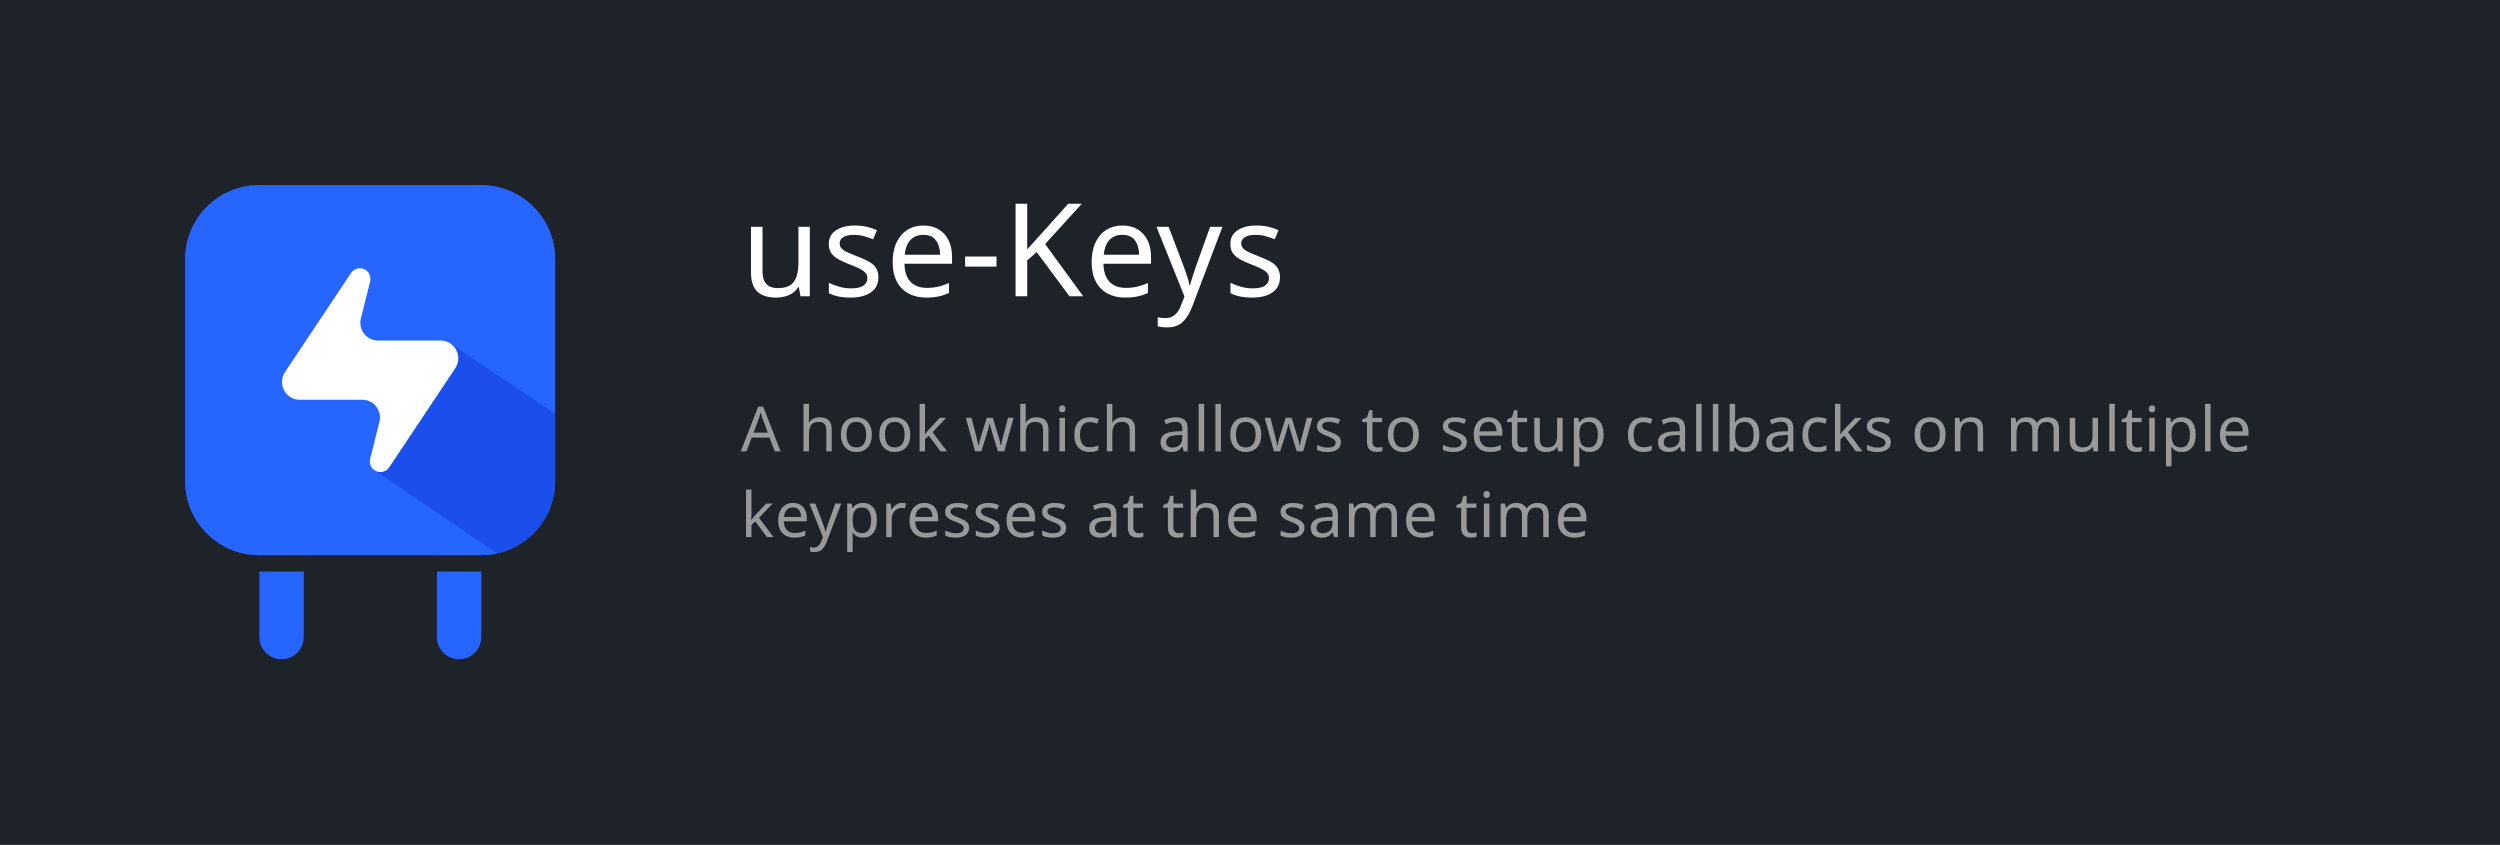
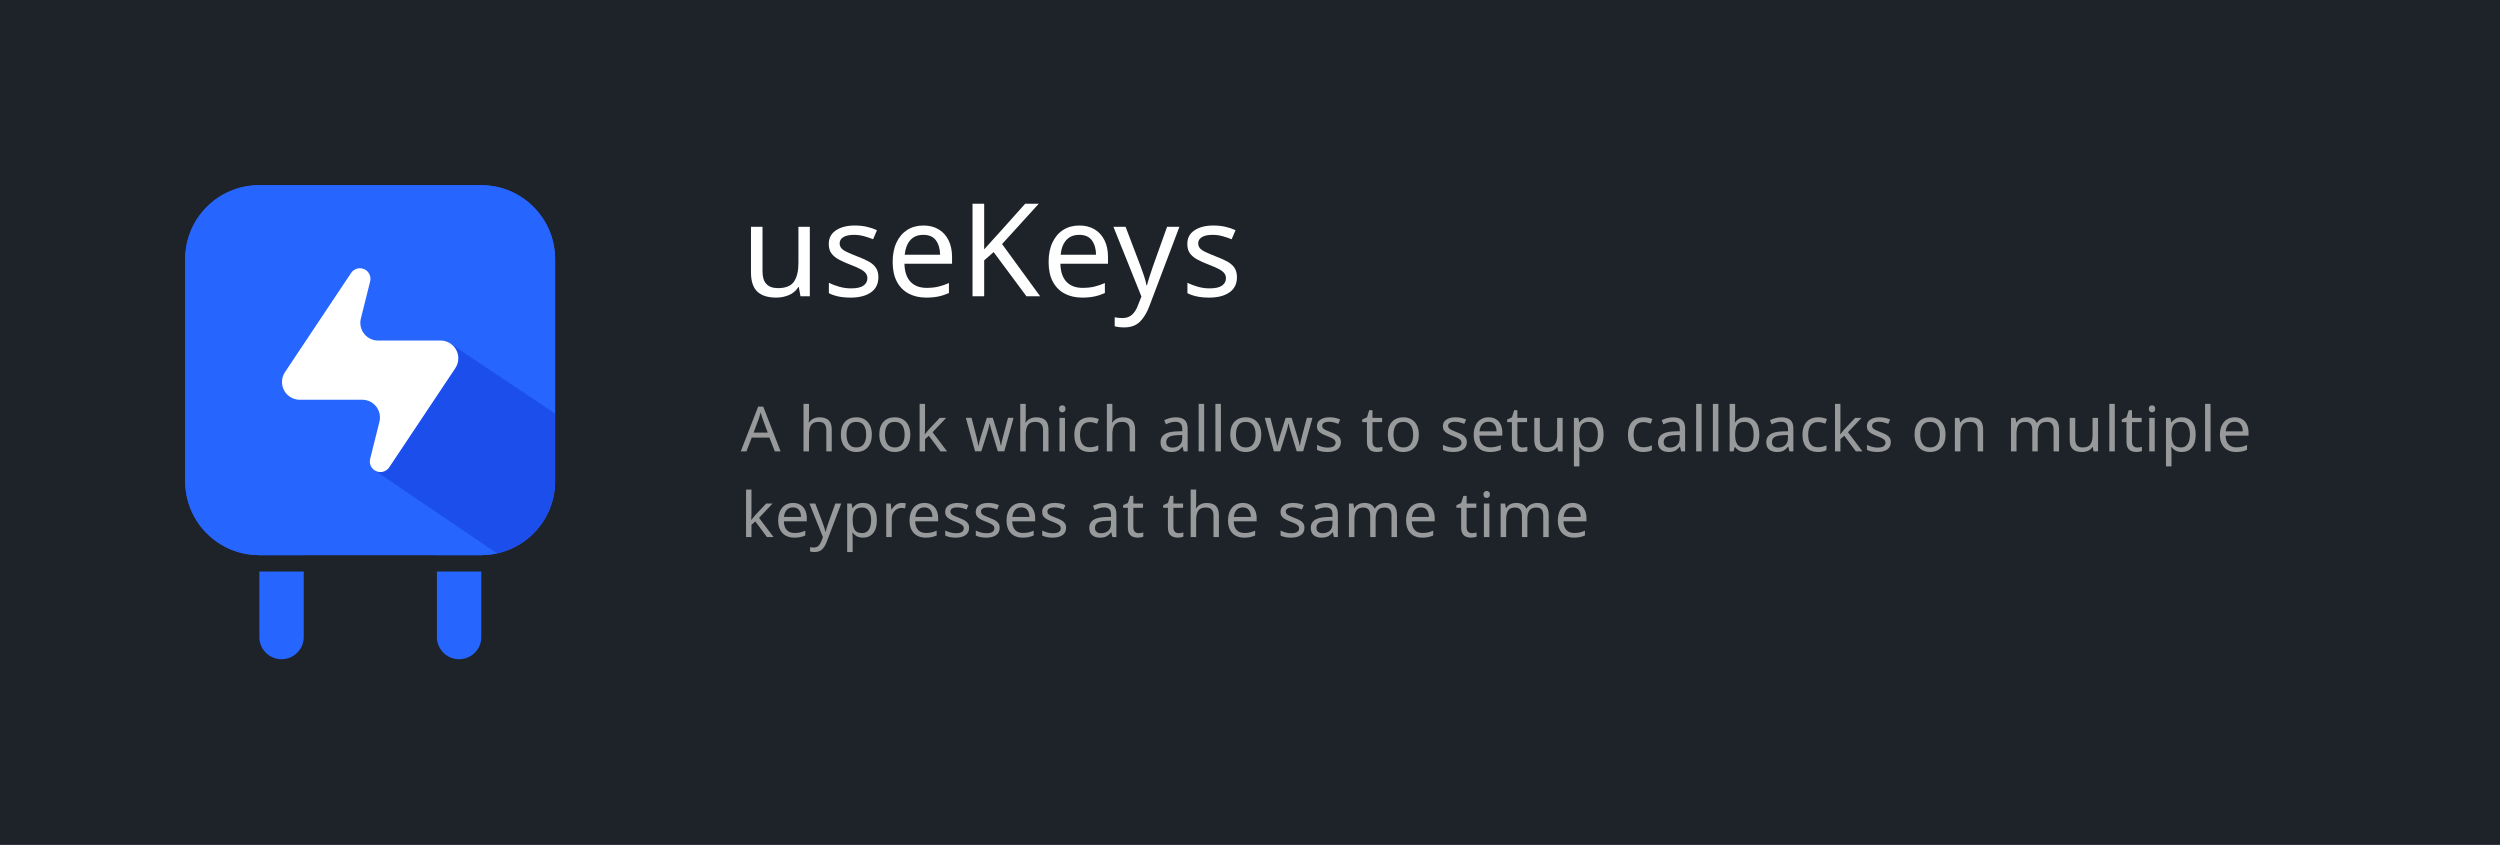
<svg xmlns="http://www.w3.org/2000/svg" xmlns:xlink="http://www.w3.org/1999/xlink" width="1080px" height="365px" viewBox="0 0 1080 365" version="1.1">
  <defs>
    <path d="M31.962,0 L127.846,0 C145.498,0 159.808,14.31 159.808,31.962 L159.808,127.846 C159.808,145.498 145.498,159.808 127.846,159.808 L31.962,159.808 C14.31,159.808 0,145.498 0,127.846 L0,31.962 C0,14.31 14.31,0 31.962,0 Z" id="path-1" />
  </defs>
  <g id="Artboard" stroke="none" stroke-width="1" fill="none" fill-rule="evenodd">
    <rect fill="#FFFFFF" x="0" y="0" width="1080" height="365" />
    <rect id="Rectangle" fill="#1D2329" x="0" y="0" width="1080" height="365" />
    <g id="Final-Icon" transform="translate(80, 80)">
      <path d="M127.925,166.91 L127.926,195.202 C127.926,200.497 123.633,204.79 118.337,204.79 C113.042,204.79 108.749,200.497 108.749,195.202 L108.749,166.91 L127.925,166.91 Z M118.337,127.846 C123.633,127.846 127.926,132.139 127.926,137.434 L127.925,159.807 L108.749,159.807 L108.749,137.434 C108.749,132.139 113.042,127.846 118.337,127.846 Z" id="Shape" fill="#2765FF" fill-rule="nonzero" />
      <path d="M51.218,166.91 L51.218,195.202 C51.218,200.497 46.925,204.79 41.63,204.79 C36.334,204.79 32.041,200.497 32.041,195.202 L32.041,166.91 L51.218,166.91 Z M41.63,127.846 C46.925,127.846 51.218,132.139 51.218,137.434 L51.218,159.807 L32.041,159.807 L32.041,137.434 C32.041,132.139 36.334,127.846 41.63,127.846 Z" id="Shape" fill="#2765FF" fill-rule="nonzero" />
      <path d="M31.962,0 L127.846,0 C145.498,0 159.808,14.31 159.808,31.962 L159.808,127.846 C159.808,145.498 145.498,159.808 127.846,159.808 L31.962,159.808 C14.31,159.808 0,145.498 0,127.846 L0,31.962 C0,14.31 14.31,0 31.962,0 Z" id="Rectangle" fill="#2765FF" fill-rule="nonzero" />
      <g id="Shadow-Mask">
        <g id="Mask" fill="#2765FF" fill-rule="nonzero">
          <path d="M31.962,0 L127.846,0 C145.498,0 159.808,14.31 159.808,31.962 L159.808,127.846 C159.808,145.498 145.498,159.808 127.846,159.808 L31.962,159.808 C14.31,159.808 0,145.498 0,127.846 L0,31.962 C0,14.31 14.31,0 31.962,0 Z" id="path-1" />
        </g>
        <g id="Rectangle-Clipped">
          <mask id="mask-2" fill="white">
            <use xlink:href="#path-1" />
          </mask>
          <g id="path-1" />
          <polygon id="Rectangle" fill="#0036BC" fill-rule="nonzero" opacity="0.284" style="mix-blend-mode: multiply;" mask="url(#mask-2)" points="114.529 68.362 194.957 122.166 159.808 176.084 81.679 123.111 115.032 69.19" />
        </g>
      </g>
      <path d="M76.472,92.688 L49.491,92.688 C45.254,92.688 41.82,89.254 41.82,85.018 C41.82,83.503 42.268,82.023 43.108,80.763 L71.676,37.91 C73.075,35.813 75.909,35.246 78.007,36.644 C79.612,37.714 80.372,39.678 79.904,41.55 L75.894,57.588 C74.867,61.698 77.366,65.863 81.476,66.89 C82.084,67.042 82.709,67.119 83.336,67.119 L110.317,67.119 C114.553,67.119 117.988,70.553 117.988,74.79 C117.988,76.304 117.539,77.785 116.699,79.045 L88.131,121.897 C86.733,123.995 83.898,124.562 81.8,123.163 C80.195,122.093 79.436,120.129 79.904,118.258 L83.913,102.22 C84.941,98.11 82.442,93.945 78.332,92.917 C77.724,92.765 77.099,92.688 76.472,92.688 Z" id="Path-14" fill="#FFFFFF" fill-rule="nonzero" />
    </g>
    <text id="title" font-family="Avenir-Medium, Avenir" font-size="56" font-weight="400" letter-spacing="0.56" fill="#FFFFFF">
-       <tspan x="320" y="128">use-Keys</tspan>
+       <tspan x="320" y="128">useKeys</tspan>
    </text>
    <text id="description" font-family="AvenirNext-Regular, Avenir Next" font-size="27" font-weight="normal" letter-spacing="0.27" fill="#97999A">
      <tspan x="320" y="195"> A hook which allows to setup callbacks on multiple</tspan>
      <tspan x="320" y="232"> keypresses at the same time</tspan>
      <tspan x="320" y="269" />
    </text>
  </g>
</svg>
